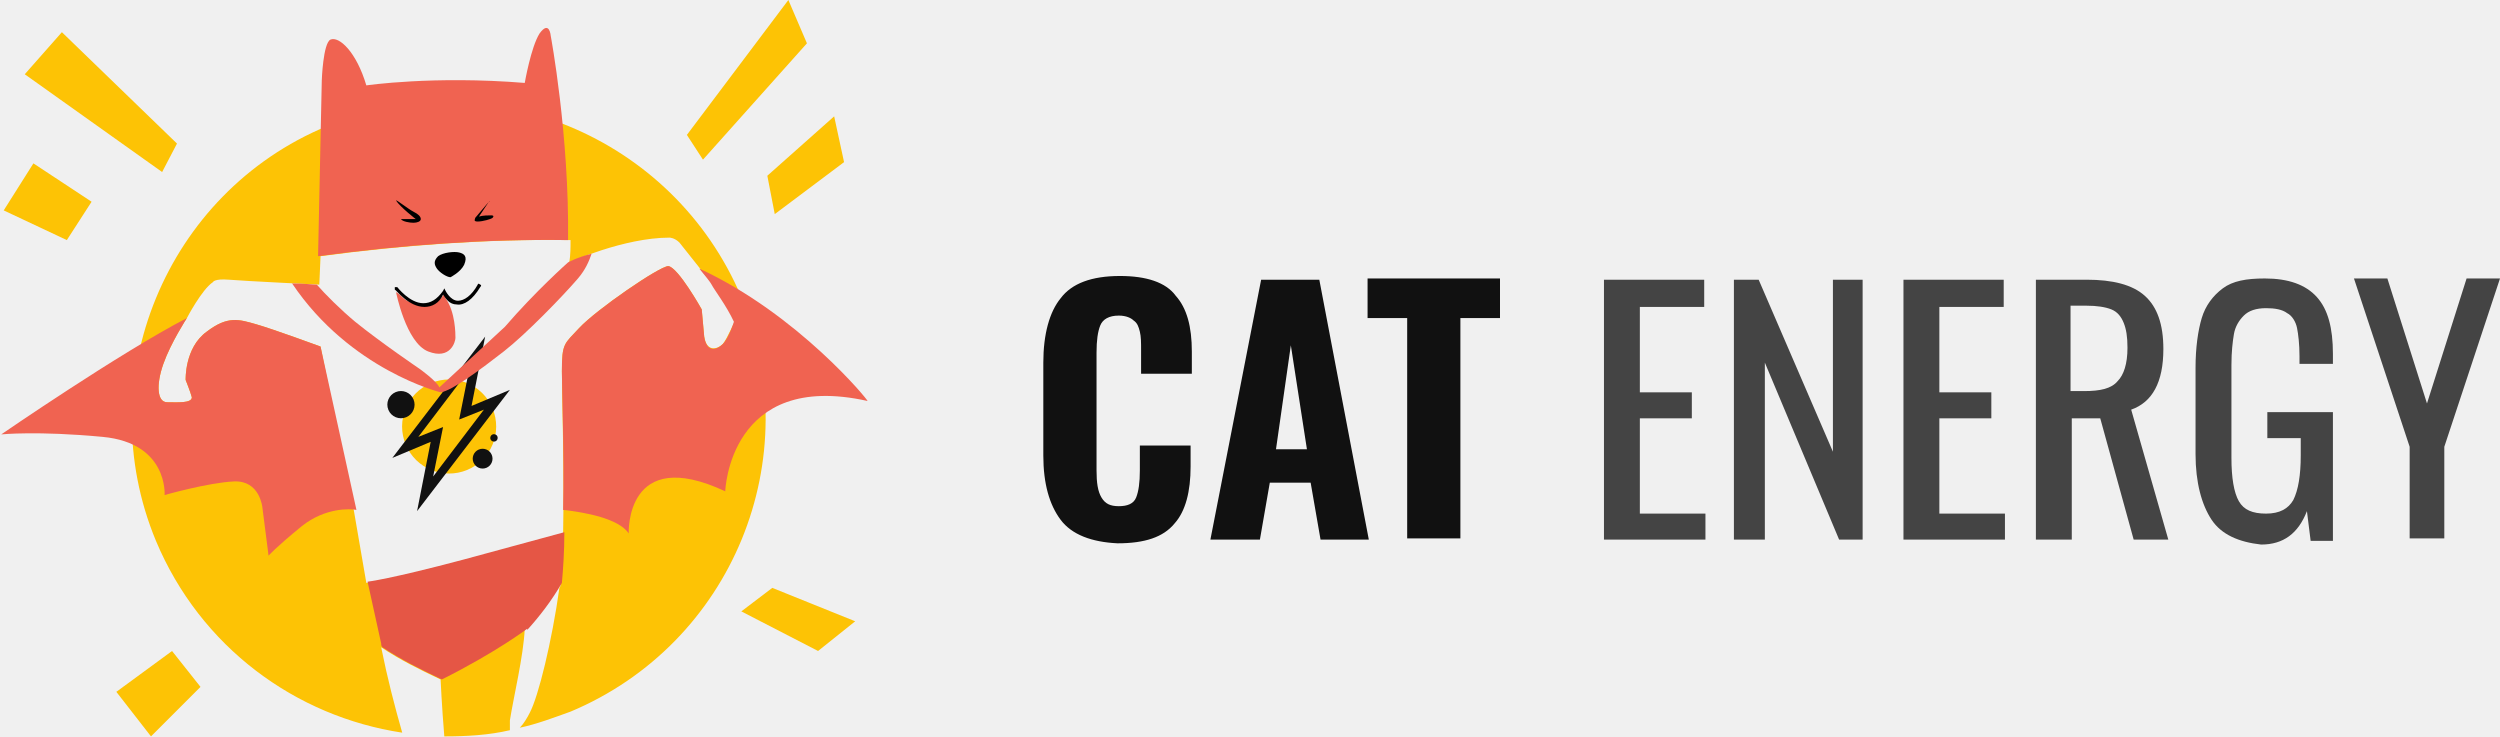
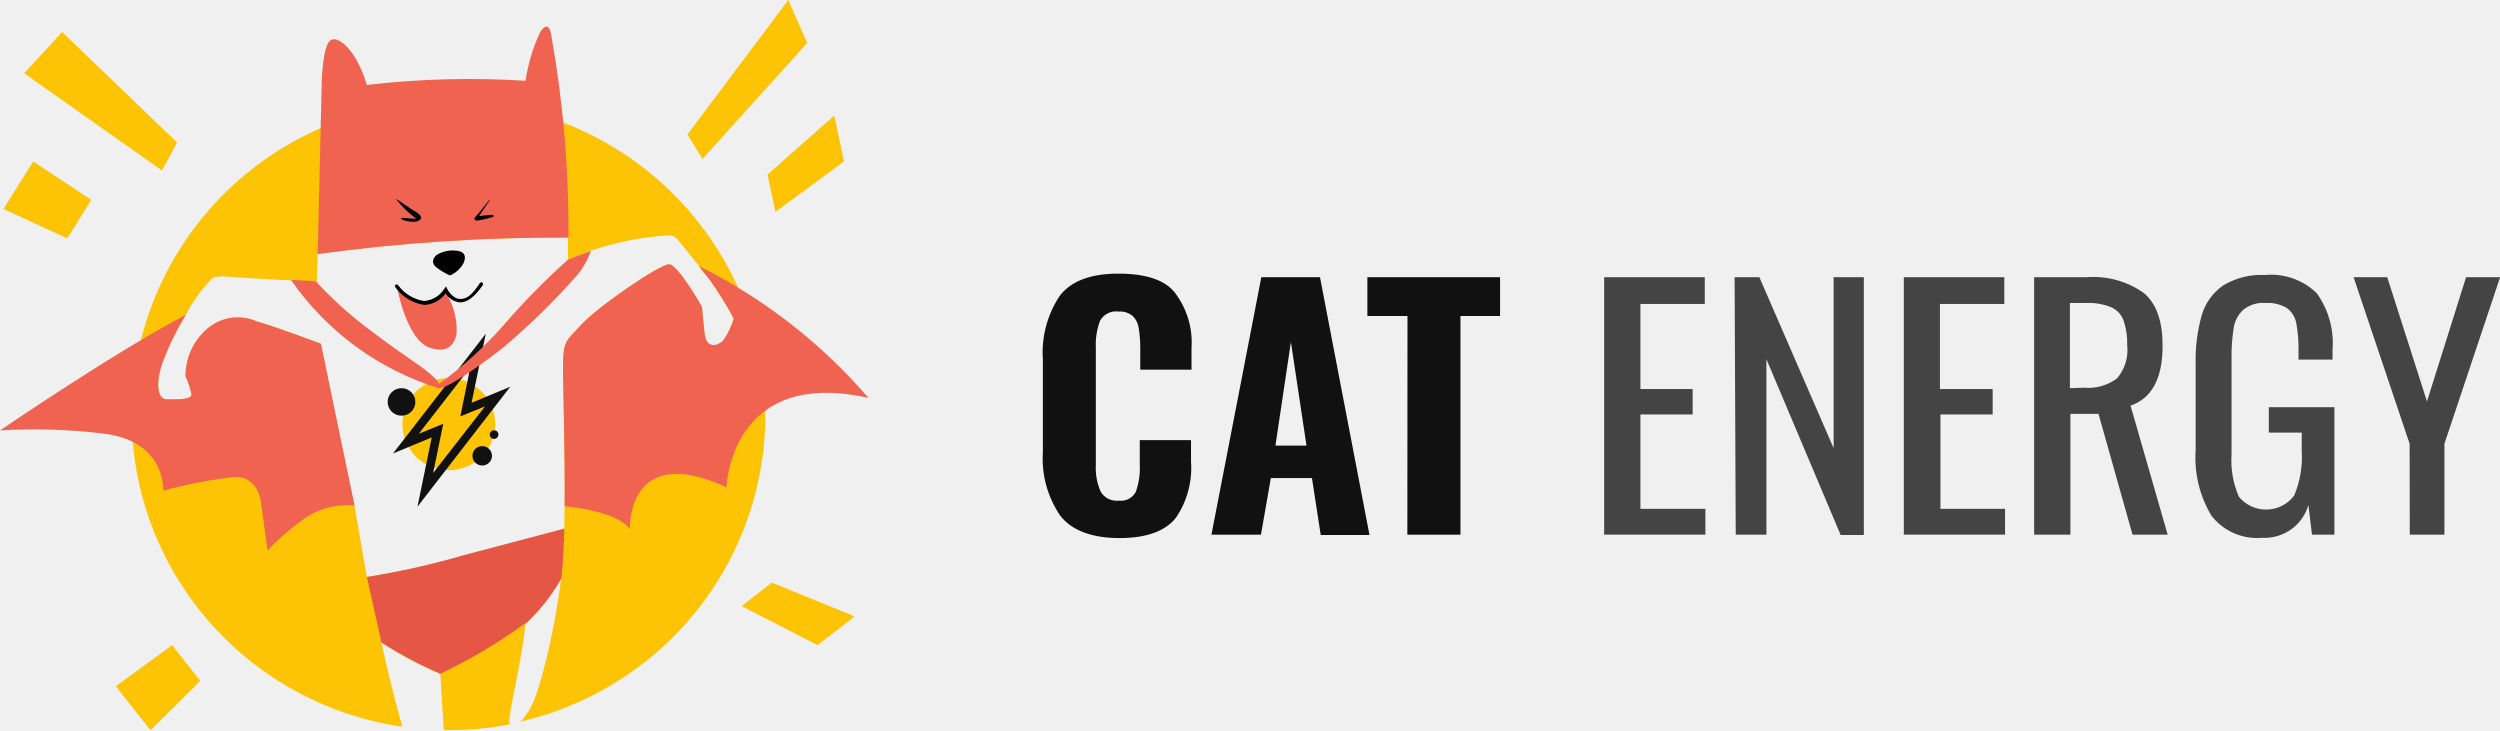
- <svg xmlns="http://www.w3.org/2000/svg" viewBox="0 0 202 59.5">
-   <style>.st0{fill:#fdc305}.st1{fill:#f06351}.st3{fill:#111}</style>
-   <path class="st0" d="M59.9 24C54.4 11 39.4 4.8 26.4 10.2S7.2 30.7 12.6 43.7c3.6 8.6 11.3 14.2 19.9 15.5-.6-2.1-1.2-4.4-1.7-6.9 1.5 1 3.1 1.8 4.8 2.6 0 0 .1 2.2.3 4.6 1.8 0 3.6-.1 5.3-.5v-.8c.3-1.9 1.1-5.2 1.2-7.4 1.1-1.1 2.1-2.3 2.9-3.7 0 .1 0 .3-.1.4-.6 4.3-1.7 8.8-2.4 10.1-.2.4-.5.9-.8 1.2 1.4-.3 2.7-.8 4.1-1.3C59.2 52 65.3 37 59.9 24zm-1.5 3.8c-.4.4-1.3.7-1.5-.6l-.2-2.2s-1.9-3.4-2.7-3.5c-.7 0-5.8 3.5-7.2 5-1.2 1.3-1.4 1.2-1.4 3.5 0 1.7.2 8.2.1 13.1 0 0-2.2.6-8.1 2.2-6 1.6-7.8 1.8-7.8 1.8l-1-5.8L25.9 28s-3.8-1.4-5.2-1.8c-1.4-.4-2.3-.7-4 .6-1.8 1.3-1.7 3.9-1.7 3.9s.4 1 .5 1.4c0 .5-1.2.4-2 .4s-.9-1.4-.3-3.1c.6-1.7 1.9-3.7 1.9-3.7s1.2-2.3 2.1-2.9c0 0 .1-.3 1.3-.2 1.1.1 7.3.4 7.3.4l.1-2.3c6.7-.9 13.5-1.4 20.2-1.3 0 .6 0 1.2-.1 1.8 0 0 4.4-2 8.1-2 0 0 .4 0 .8.4l2.7 3.4c.2.4 1.2 1.7 1.8 3-.1 0-.6 1.3-1 1.8z" />
-   <path class="st1" d="M56.5 21.7c.5.6.9 1.1 1 1.3.2.4 1.2 1.7 1.8 3 0 0-.4 1.3-.9 1.8s-1.3.7-1.5-.6l-.2-2.2s-1.9-3.4-2.7-3.5c-.7 0-5.8 3.5-7.2 5-1.2 1.3-1.4 1.2-1.4 3.5 0 1.5.2 6.6.1 11.2 1.8.2 4.5.7 5.3 1.9 0 0-.3-7.2 7.8-3.4 0 0 .3-9.8 11.5-7.3.1 0-5.6-7-13.6-10.7zm-10.6-2.3c.1-8.5-1.4-16.5-1.4-16.5s-.1-1.3-.9-.2c-.7 1.1-1.2 4-1.2 4-7.4-.6-12.8.2-12.8.2-.8-2.7-2.2-4-2.9-3.7-.6.3-.7 3.3-.7 3.3l-.3 14.2c6.7-.9 13.5-1.4 20.2-1.3z" />
-   <path d="M45.4 47.1c.1-1.1.2-2.5.2-4.1 0 0-2.2.6-8.1 2.2-6 1.6-7.8 1.8-7.8 1.8l1.1 5c0 .1 0 .2.1.3 1.5 1 3.1 1.8 4.8 2.6 4.4-2.2 6.9-4.1 6.9-4.1v.1c1-1.1 2-2.4 2.8-3.8z" fill="#e55645" />
-   <path d="M32 16.2c0-.1 1 .7 1.4.9.4.2.6.4.6.6 0 .2-.3.3-.6.3s-.9-.1-1-.3h1.2c.1.1-1.3-1-1.6-1.5zm7.5.1l-1.1 1.3c0 .1-.2.3.2.3s1.1-.2 1.2-.3c.1-.1.1-.2-.1-.2s-.7 0-1 .1l.8-1.2c.1 0 .1-.1 0 0zm-3.1 6.1s.8-.4 1.1-1c.3-.7 0-.9-.4-1s-1.3 0-1.7.3c-.4.4-.3.7-.1 1 .2.3.8.7 1.1.7z" />
-   <path class="st1" d="M35.9 23.7s-.2.4-.5.6c-.2.2-.6.4-1 .4-.6 0-1.1-.2-1.5-.4-.2-.1-.4-.3-.5-.4-.2-.2-.4-.3-.4-.3s.8 4.1 2.6 4.8c1.8.7 2.2-.8 2.2-1.1 0-.3 0-2.1-.8-3.2.1-.5 0-.3-.1-.4z" />
-   <path d="M34.3 24.8c-1.3 0-2.3-1.4-2.4-1.4v-.2h.2s1 1.3 2.1 1.3c.6 0 1.1-.3 1.6-1l.1-.2.1.2s.4.8 1 .8c.5 0 1.1-.4 1.6-1.3 0-.1.1-.1.2 0 .1 0 .1.1 0 .2-.6 1-1.3 1.5-1.9 1.4-.6 0-.9-.5-1.1-.8-.3.7-.9 1-1.5 1z" />
-   <ellipse transform="rotate(-22.7 36.2 34.505)" class="st0" cx="36.3" cy="34.5" rx="3.8" ry="3.8" />
-   <path class="st3" d="M41.2 31.5l-3.1 1.3 1.1-5.6-7.5 9.8 3.1-1.3-1.1 5.6 7.5-9.8zm-7.4 3.8l4.1-5.4-.8 4 2-.8-4.1 5.4.8-4-2 .8z" />
-   <ellipse transform="rotate(-22.7 32.388 32.704)" class="st3" cx="32.4" cy="32.7" rx="1.1" ry="1.1" />
-   <ellipse transform="rotate(-22.7 38.899 37.091)" class="st3" cx="39" cy="37.1" rx=".8" ry=".8" />
-   <ellipse transform="rotate(-22.7 39.86 35.357)" class="st3" cx="39.9" cy="35.4" rx=".3" ry=".3" />
-   <path class="st1" d="M45.9 21.2s-2.6 2.3-5.1 5.2l-5.3 4.9c-.2-.5-1.6-1.5-1.6-1.5s-3.1-2.1-5.2-3.8c-1.2-1-2.4-2.2-3.1-3-.3 0-1.1-.1-2-.1 4.7 7 12 8.8 12 8.8.9-.1 3.3-1.9 5.1-3.3 1.8-1.4 4.8-4.5 6-5.9.6-.7.9-1.4 1.1-2-1.2.3-1.9.7-1.9.7z" />
-   <path class="st0" d="M65.2 3.5l-8.4 9.4-1.3-2L63.7 0zm-2.6 13.8l5.6-4.2-.8-3.7-5.4 4.8zm-2.7 32.1l6.2 3.2 3-2.4-6.7-2.7zM2 6l3-3.4 9.3 9-1.2 2.3zm5.4 10.3l-4.7-3.1L.3 17l5.1 2.4zm6.5 36.3l-4.5 3.3 2.8 3.6 4-4z" />
-   <path class="st1" d="M25.9 28s-3.8-1.4-5.2-1.8c-1.4-.4-2.3-.7-4 .6-1.8 1.3-1.7 3.9-1.7 3.9s.4 1 .5 1.4c0 .5-1.2.4-2 .4s-.9-1.4-.3-3.1c.6-1.7 1.9-3.7 1.9-3.7-5.4 2.8-15 9.4-15 9.4s2.9-.3 8.2.2c5.3.5 5 4.7 5 4.7s3.5-1 5.6-1.1c2.1-.1 2.3 2.1 2.3 2.1l.5 3.9s.5-.6 2.7-2.4c1.9-1.5 3.9-1.4 4.4-1.3L25.9 28z" />
-   <path class="st3" d="M85.7 42c-.9-1.2-1.4-2.9-1.4-5.2v-7.5c0-2.3.5-4.1 1.4-5.2.9-1.2 2.5-1.8 4.8-1.8 2.1 0 3.7.5 4.5 1.6.9 1 1.3 2.5 1.3 4.5v1.8h-4.1v-1.9c0-.6 0-1.1-.1-1.5-.1-.4-.2-.7-.5-.9-.2-.2-.6-.4-1.2-.4-.8 0-1.3.3-1.5.8-.2.5-.3 1.2-.3 2.2V38c0 1 .1 1.7.4 2.2.3.5.7.7 1.4.7s1.2-.2 1.4-.7c.2-.5.3-1.2.3-2.2v-2h4.1v1.7c0 2-.4 3.6-1.3 4.6-.9 1.1-2.4 1.6-4.6 1.6-2.1-.1-3.7-.7-4.6-1.9zm16.2-19.4h4.7l4 21h-3.9l-.8-4.6h-3.3l-.8 4.6h-4l4.1-21zm3.7 13.7l-1.3-8.4-1.2 8.4h2.5zm8.1-10.6h-3.2v-3.2h10.7v3.2H118v17.8h-4.3V25.7z" />
-   <path d="M129.6 22.6h8.1v2.2h-5.2v6.9h4.2v2.1h-4.2v7.7h5.3v2.1h-8.2v-21zm10.5 0h2l6 13.9V22.6h2.4v21h-1.9l-6-14.3v14.3h-2.5v-21zm13.7 0h8.1v2.2h-5.2v6.9h4.2v2.1h-4.2v7.7h5.3v2.1h-8.2v-21zm10.6 0h4.2c2.1 0 3.7.4 4.7 1.3s1.5 2.3 1.5 4.3c0 2.7-.9 4.3-2.6 4.9l3 10.5h-2.8l-2.7-9.8h-2.3v9.8h-2.9v-21zm4 9c1.3 0 2.2-.2 2.7-.8.5-.5.8-1.4.8-2.7 0-.9-.1-1.5-.3-2-.2-.5-.5-.9-1-1.1-.5-.2-1.2-.3-2-.3h-1.3v6.9h1.1zM178.7 42c-.8-1.2-1.3-3-1.3-5.3v-7c0-1.6.2-3 .5-4s.9-1.8 1.7-2.4c.8-.6 1.9-.8 3.4-.8 1.9 0 3.3.5 4.2 1.5.9 1 1.3 2.5 1.3 4.6v.8h-2.7v-.6c0-1-.1-1.8-.2-2.3-.1-.5-.4-1-.8-1.2-.4-.3-1-.4-1.7-.4-.8 0-1.4.2-1.8.6-.4.4-.7.9-.8 1.5-.1.6-.2 1.4-.2 2.5V37c0 1.6.2 2.8.6 3.5.4.7 1.1 1 2.2 1s1.8-.4 2.2-1.1c.4-.8.6-2 .6-3.6v-1.4h-2.7v-2.1h5.3v10.4h-1.8l-.3-2.4c-.7 1.8-1.9 2.7-3.7 2.7-1.8-.2-3.2-.8-4-2zm16-5.9l-4.5-13.6h2.7l3.2 10.1 3.2-10.1h2.7l-4.5 13.6v7.4h-2.8v-7.4z" fill="#444" />
+ <svg xmlns="http://www.w3.org/2000/svg" width="202" height="59" viewBox="0 0 202 59" fill="none">
+   <g clip-path="url(#clip0)">
+     <path d="M59.883 23.806C58.158 19.709 55.382 16.132 51.83 13.431C48.278 10.729 44.074 8.999 39.637 8.411C35.201 7.823 30.686 8.399 26.544 10.081C22.402 11.763 18.776 14.492 16.029 17.997C13.281 21.502 11.508 25.66 10.885 30.056C10.262 34.453 10.812 38.934 12.479 43.054C14.147 47.175 16.874 50.789 20.389 53.538C23.903 56.287 28.083 58.075 32.511 58.722C31.931 56.649 31.341 54.358 30.821 51.928C32.334 52.901 33.926 53.747 35.581 54.457C35.581 54.457 35.701 56.599 35.861 58.99C37.65 59.021 39.436 58.864 41.192 58.524C41.146 58.275 41.146 58.019 41.192 57.77C41.482 55.915 42.282 52.572 42.442 50.42C43.595 49.35 44.573 48.108 45.342 46.74L45.282 47.176C44.732 51.402 43.582 55.915 42.882 57.165C42.655 57.579 42.376 57.962 42.052 58.306C45.672 57.463 49.064 55.85 51.992 53.578C54.921 51.306 57.317 48.429 59.013 45.147C60.709 41.865 61.666 38.257 61.816 34.572C61.966 30.887 61.306 27.213 59.883 23.806ZM58.412 27.566C57.972 27.992 57.062 28.28 56.912 26.99C56.762 25.701 56.722 24.798 56.722 24.798C56.722 24.798 54.792 21.396 54.072 21.356C53.352 21.317 48.242 24.798 46.892 26.316C45.722 27.596 45.492 27.506 45.492 29.758C45.492 31.454 45.712 37.862 45.592 42.762L37.441 44.915C34.88 45.644 32.274 46.214 29.641 46.621L28.641 40.838H28.501L25.931 27.774C25.931 27.774 22.121 26.346 20.721 25.959C20.063 25.674 19.337 25.581 18.628 25.692C17.92 25.802 17.258 26.112 16.72 26.584C16.172 27.06 15.734 27.647 15.436 28.306C15.137 28.965 14.985 29.68 14.99 30.403C15.202 30.864 15.363 31.346 15.47 31.841C15.52 32.317 14.27 32.267 13.47 32.267C12.67 32.267 12.55 30.839 13.18 29.163C13.672 27.874 14.281 26.632 15 25.453C15.541 24.4 16.239 23.433 17.07 22.586C17.07 22.586 17.21 22.249 18.32 22.348C19.43 22.447 25.601 22.775 25.601 22.775L25.651 20.523C32.358 19.605 39.122 19.16 45.892 19.194C45.892 19.799 45.892 20.404 45.892 21.009C48.456 19.848 51.218 19.175 54.032 19.025C54.183 19.021 54.332 19.055 54.466 19.122C54.601 19.19 54.716 19.289 54.802 19.412C55.142 19.839 57.212 22.388 57.452 22.755C58.125 23.708 58.736 24.702 59.282 25.731C59.095 26.382 58.801 26.999 58.412 27.556V27.566Z" fill="#FDC305" />
+     <path d="M56.463 21.495C56.933 22.09 57.343 22.616 57.463 22.775C58.135 23.728 58.746 24.721 59.293 25.75C59.103 26.381 58.812 26.977 58.433 27.516C57.993 27.943 57.083 28.23 56.933 26.941C56.783 25.651 56.723 24.798 56.723 24.798C56.723 24.798 54.793 21.396 54.073 21.356C53.353 21.317 48.242 24.798 46.892 26.316C45.722 27.596 45.492 27.506 45.492 29.758C45.492 31.246 45.662 36.354 45.622 40.897C47.432 41.096 50.093 41.592 50.893 42.762C50.893 42.762 50.603 35.64 58.703 39.37C58.703 39.37 58.983 29.659 70.163 32.148C66.363 27.722 61.703 24.099 56.463 21.495Z" fill="#F06351" />
+     <path d="M45.932 19.194C45.973 13.697 45.504 8.209 44.532 2.797C44.532 2.797 44.382 1.508 43.662 2.559C43.068 3.816 42.664 5.153 42.462 6.527C38.187 6.255 33.896 6.368 29.642 6.864C28.821 4.136 27.421 2.896 26.751 3.224C26.081 3.551 26.001 6.477 26.001 6.477L25.671 20.523C32.385 19.604 39.155 19.159 45.932 19.194Z" fill="#F06351" />
+     <path d="M45.352 46.74C45.481 45.678 45.551 44.27 45.592 42.712L37.441 44.865C34.881 45.611 32.276 46.197 29.642 46.621L30.752 51.58C30.752 51.69 30.752 51.799 30.822 51.908C32.334 52.881 33.926 53.727 35.581 54.437C38 53.29 40.304 51.919 42.462 50.34V50.4C43.61 49.335 44.584 48.1 45.352 46.74Z" fill="#E55645" />
+     <path d="M32.002 16.089C31.952 15.99 33.002 16.764 33.412 17.002C33.822 17.24 34.022 17.418 34.022 17.587C34.022 17.756 33.762 17.924 33.402 17.924C33.042 17.924 32.482 17.805 32.402 17.666C32.322 17.527 33.002 17.666 33.342 17.666H33.632C33.016 17.22 32.467 16.689 32.002 16.089Z" fill="black" />
+     <path d="M39.502 16.198C39.502 16.198 38.502 17.468 38.412 17.527C38.322 17.587 38.242 17.865 38.602 17.815C39.015 17.754 39.423 17.661 39.822 17.537C39.932 17.478 39.892 17.339 39.702 17.359C39.512 17.379 39.022 17.408 38.702 17.468L39.552 16.208C39.552 16.208 39.582 16.089 39.502 16.198Z" fill="black" />
+     <path d="M36.362 22.259C36.825 22.056 37.208 21.708 37.452 21.267C37.732 20.612 37.452 20.364 37.012 20.275C36.406 20.166 35.782 20.286 35.262 20.612C34.872 20.979 34.922 21.336 35.262 21.604C35.599 21.867 35.969 22.087 36.362 22.259Z" fill="black" />
+     <path d="M36.002 23.509C35.887 23.734 35.731 23.936 35.542 24.104C35.257 24.331 34.907 24.463 34.542 24.481C33.991 24.534 33.441 24.378 33.002 24.044C32.8 23.927 32.621 23.776 32.472 23.598C32.371 23.49 32.249 23.405 32.112 23.35C32.112 23.35 32.862 27.427 34.682 28.081C36.502 28.736 36.842 27.328 36.892 26.951C36.953 25.822 36.667 24.701 36.072 23.737C36.072 23.439 36.052 23.638 36.002 23.509Z" fill="#F06351" />
+     <path d="M34.301 24.64C33.834 24.573 33.384 24.413 32.98 24.169C32.576 23.925 32.226 23.603 31.951 23.221C31.927 23.194 31.913 23.159 31.913 23.122C31.913 23.085 31.927 23.05 31.951 23.023C31.965 23.009 31.98 22.999 31.997 22.992C32.014 22.985 32.033 22.981 32.051 22.981C32.07 22.981 32.089 22.985 32.106 22.992C32.123 22.999 32.139 23.009 32.151 23.023C32.399 23.367 32.713 23.659 33.075 23.882C33.437 24.105 33.841 24.255 34.261 24.322C34.594 24.297 34.917 24.195 35.202 24.022C35.487 23.85 35.727 23.613 35.901 23.33L36.041 23.142L36.142 23.36C36.142 23.36 36.522 24.114 37.142 24.154C37.761 24.193 38.202 23.737 38.772 22.874C38.793 22.842 38.826 22.82 38.863 22.813C38.901 22.805 38.94 22.813 38.971 22.834C39.003 22.855 39.025 22.888 39.033 22.925C39.04 22.962 39.033 23.001 39.011 23.033C38.345 24.005 37.715 24.471 37.121 24.431C36.892 24.401 36.673 24.32 36.479 24.195C36.285 24.07 36.122 23.903 36.002 23.707C35.806 23.978 35.552 24.203 35.258 24.364C34.964 24.525 34.637 24.619 34.301 24.64Z" fill="black" />
+     <path d="M36.262 37.991C38.333 37.991 40.012 36.325 40.012 34.271C40.012 32.217 38.333 30.551 36.262 30.551C34.191 30.551 32.512 32.217 32.512 34.271C32.512 36.325 34.191 37.991 36.262 37.991Z" fill="#FDC305" />
+     <path d="M41.232 31.246L38.102 32.545L39.252 26.961L31.752 36.642L34.882 35.343L33.732 40.937L41.232 31.246ZM33.842 35.045L38.002 29.679L37.192 33.646L39.192 32.833L35.002 38.209L35.812 34.241L33.842 35.045Z" fill="#111111" />
+     <path d="M32.441 33.587C33.06 33.587 33.562 33.089 33.562 32.476C33.562 31.862 33.06 31.365 32.441 31.365C31.823 31.365 31.322 31.862 31.322 32.476C31.322 33.089 31.823 33.587 32.441 33.587Z" fill="#111111" />
+     <path d="M38.962 37.614C39.398 37.614 39.752 37.263 39.752 36.83C39.752 36.398 39.398 36.047 38.962 36.047C38.526 36.047 38.172 36.398 38.172 36.83C38.172 37.263 38.526 37.614 38.962 37.614Z" fill="#111111" />
+     <path d="M39.922 35.462C40.115 35.462 40.272 35.306 40.272 35.114C40.272 34.923 40.115 34.767 39.922 34.767C39.729 34.767 39.572 34.923 39.572 35.114C39.572 35.306 39.729 35.462 39.922 35.462Z" fill="#111111" />
+     <path d="M45.882 20.989C44.077 22.603 42.377 24.329 40.792 26.157C39.213 27.972 37.432 29.602 35.482 31.018C35.262 30.492 33.852 29.51 33.852 29.51C33.852 29.51 30.712 27.377 28.651 25.701C27.538 24.781 26.489 23.787 25.511 22.725L23.511 22.616C26.398 26.799 30.628 29.89 35.512 31.385C36.372 31.246 38.792 29.53 40.602 28.131C42.743 26.325 44.749 24.365 46.602 22.269C47.1 21.682 47.487 21.009 47.742 20.285C46.602 20.662 45.882 20.989 45.882 20.989Z" fill="#F06351" />
+     <path d="M65.223 3.472L56.763 12.836L55.543 10.862L63.693 0L65.223 3.472Z" fill="#FDC305" />
+     <path d="M62.653 17.121L68.193 13.044L67.413 9.334L62.013 14.105L62.653 17.121Z" fill="#FDC305" />
+     <path d="M59.923 48.972L66.053 52.126L69.063 49.805L62.373 47.077L59.923 48.972Z" fill="#FDC305" />
+     <path d="M1.95 5.922L5.02 2.589L14.31 11.516L13.09 13.778L1.95 5.922Z" fill="#FDC305" />
+     <path d="M7.38 16.149L2.68 13.044L0.28 16.883L5.43 19.263L7.38 16.149Z" fill="#FDC305" />
+     <path d="M13.91 52.126L9.36 55.449L12.16 59L16.18 55.012L13.91 52.126Z" fill="#FDC305" />
+     <path d="M25.931 27.774C25.931 27.774 22.121 26.346 20.721 25.959C20.064 25.674 19.338 25.581 18.629 25.692C17.92 25.802 17.258 26.112 16.721 26.584C16.173 27.06 15.735 27.647 15.436 28.306C15.137 28.965 14.986 29.68 14.991 30.403C15.202 30.864 15.363 31.346 15.471 31.841C15.521 32.317 14.271 32.267 13.471 32.267C12.671 32.267 12.551 30.839 13.181 29.163C13.672 27.874 14.281 26.632 15.001 25.453C9.55 28.27 0 34.777 0 34.777C2.732 34.614 5.473 34.693 8.19 35.015C13.441 35.541 13.191 39.647 13.191 39.647C15.037 39.142 16.919 38.775 18.821 38.546C20.941 38.407 21.091 40.649 21.091 40.649L21.621 44.478C22.426 43.614 23.313 42.831 24.271 42.137C25.506 41.157 27.078 40.694 28.651 40.848L25.931 27.774Z" fill="#F06351" />
+     <path d="M85.664 41.661C84.634 40.147 84.141 38.336 84.264 36.513V29.073C84.134 27.237 84.619 25.41 85.644 23.876C86.571 22.692 88.154 22.104 90.394 22.11C92.634 22.117 94.151 22.636 94.944 23.668C95.912 24.946 96.384 26.526 96.274 28.121V29.867H92.134V27.972C92.129 27.474 92.085 26.977 92.004 26.485C91.954 26.128 91.789 25.798 91.534 25.542C91.377 25.408 91.194 25.307 90.996 25.244C90.799 25.181 90.591 25.157 90.384 25.175C90.087 25.131 89.784 25.179 89.516 25.312C89.247 25.445 89.027 25.657 88.884 25.919C88.621 26.616 88.505 27.358 88.544 28.101V37.545C88.499 38.292 88.632 39.04 88.934 39.727C89.079 39.974 89.293 40.175 89.55 40.304C89.808 40.432 90.098 40.483 90.384 40.451C90.666 40.49 90.953 40.441 91.204 40.309C91.456 40.177 91.659 39.97 91.784 39.717C92.026 39.019 92.131 38.282 92.094 37.545V35.561H96.234V37.277C96.356 38.895 95.923 40.507 95.004 41.849C94.124 42.941 92.604 43.476 90.444 43.476C88.284 43.476 86.594 42.881 85.664 41.661Z" fill="#111111" />
+     <path d="M101.915 22.398H106.655L110.655 43.228H106.715L106.005 38.626H102.685L101.885 43.199H97.885L101.915 22.398ZM105.565 36.007L104.305 27.635L103.055 36.007H105.565Z" fill="#111111" />
+     <path d="M113.725 25.532H110.485V22.398H121.205V25.532H118.005V43.199H113.715L113.725 25.532Z" fill="#111111" />
+     <path d="M129.616 22.398H137.746V24.56H132.546V31.434H136.766V33.488H132.546V41.115H137.796V43.199H129.616V22.398Z" fill="#444444" />
+     <path d="M140.157 22.398H142.157L148.157 36.215V22.398H150.597V43.228H148.727L142.727 29.024V43.199H140.247L140.157 22.398Z" fill="#444444" />
+     <path d="M153.828 22.398H161.948V24.56H156.748V31.434H161.008V33.488H156.788V41.115H162.008V43.199H153.828V22.398Z" fill="#444444" />
+     <path d="M164.358 22.398H168.578C170.241 22.265 171.897 22.726 173.248 23.697C174.248 24.56 174.738 25.969 174.738 27.923C174.738 30.568 173.875 32.185 172.148 32.773L175.148 43.199H172.308L169.558 33.438H167.288V43.199H164.358V22.398ZM168.358 31.325C169.322 31.418 170.285 31.149 171.058 30.571C171.372 30.202 171.607 29.774 171.748 29.311C171.889 28.849 171.933 28.363 171.878 27.883C171.898 27.21 171.8 26.539 171.588 25.899C171.502 25.663 171.369 25.447 171.198 25.263C171.026 25.079 170.819 24.931 170.588 24.828C169.939 24.564 169.239 24.445 168.538 24.481H167.248V31.365L168.358 31.325Z" fill="#444444" />
+     <path d="M178.679 41.661C177.723 40.061 177.28 38.21 177.409 36.354V29.411C177.374 28.071 177.543 26.733 177.909 25.443C178.198 24.473 178.811 23.63 179.649 23.052C180.66 22.448 181.83 22.158 183.009 22.219C183.771 22.147 184.54 22.241 185.262 22.495C185.984 22.749 186.642 23.155 187.189 23.687C188.148 25.02 188.602 26.647 188.469 28.28V29.054H185.719V28.409C185.738 27.638 185.677 26.867 185.539 26.108C185.448 25.621 185.177 25.186 184.779 24.887C184.26 24.584 183.66 24.442 183.059 24.481C182.406 24.425 181.756 24.625 181.249 25.036C180.834 25.427 180.563 25.944 180.479 26.504C180.352 27.322 180.295 28.148 180.309 28.974V36.701C180.229 37.876 180.432 39.052 180.899 40.133C181.17 40.466 181.515 40.733 181.906 40.913C182.297 41.094 182.725 41.183 183.156 41.174C183.587 41.166 184.011 41.059 184.394 40.864C184.778 40.668 185.111 40.387 185.369 40.044C185.851 38.9 186.059 37.661 185.979 36.424V34.956H183.319V32.902H188.619V43.199H186.809L186.519 40.808C186.29 41.602 185.796 42.296 185.119 42.777C184.442 43.258 183.621 43.497 182.789 43.456C182.007 43.525 181.22 43.396 180.501 43.082C179.783 42.768 179.156 42.279 178.679 41.661Z" fill="#444444" />
+     <path d="M194.699 35.858L190.169 22.398H192.889L196.099 32.436L199.259 22.398H202.009L197.509 35.858V43.199H194.709L194.699 35.858Z" fill="#444444" />
+   </g>
+   <defs>
+     <clipPath id="clip0">
+       <rect width="202" height="59" fill="white" />
+     </clipPath>
+   </defs>
</svg>
